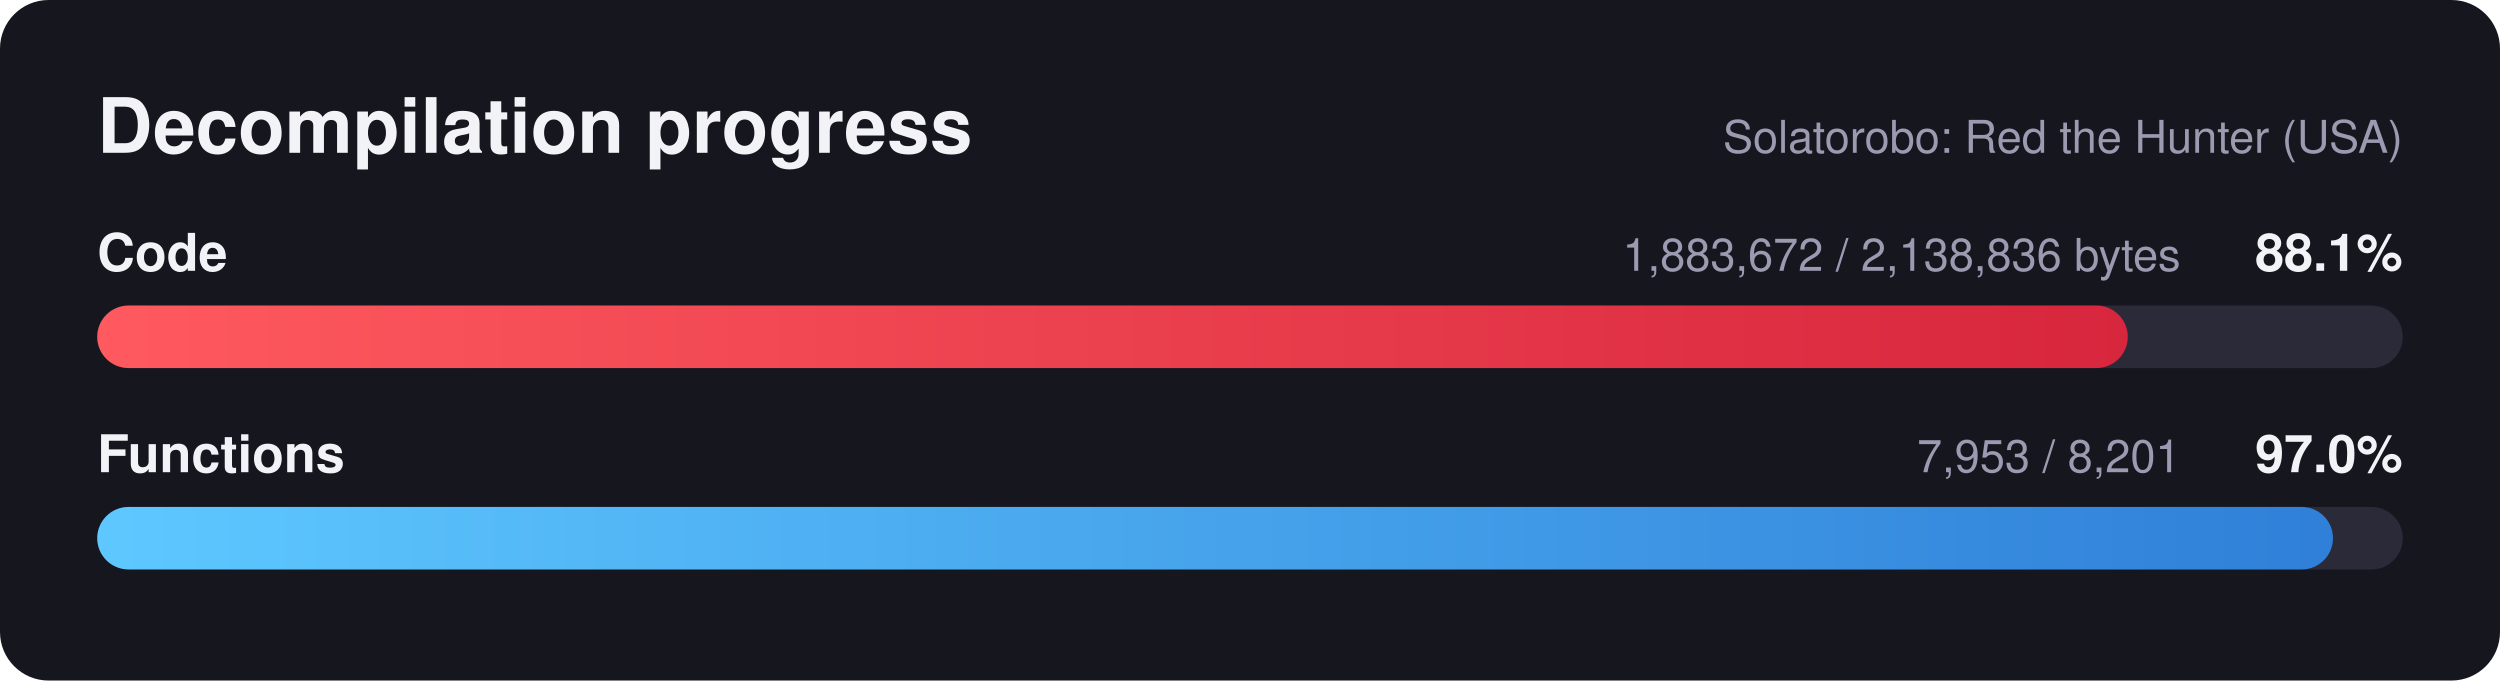
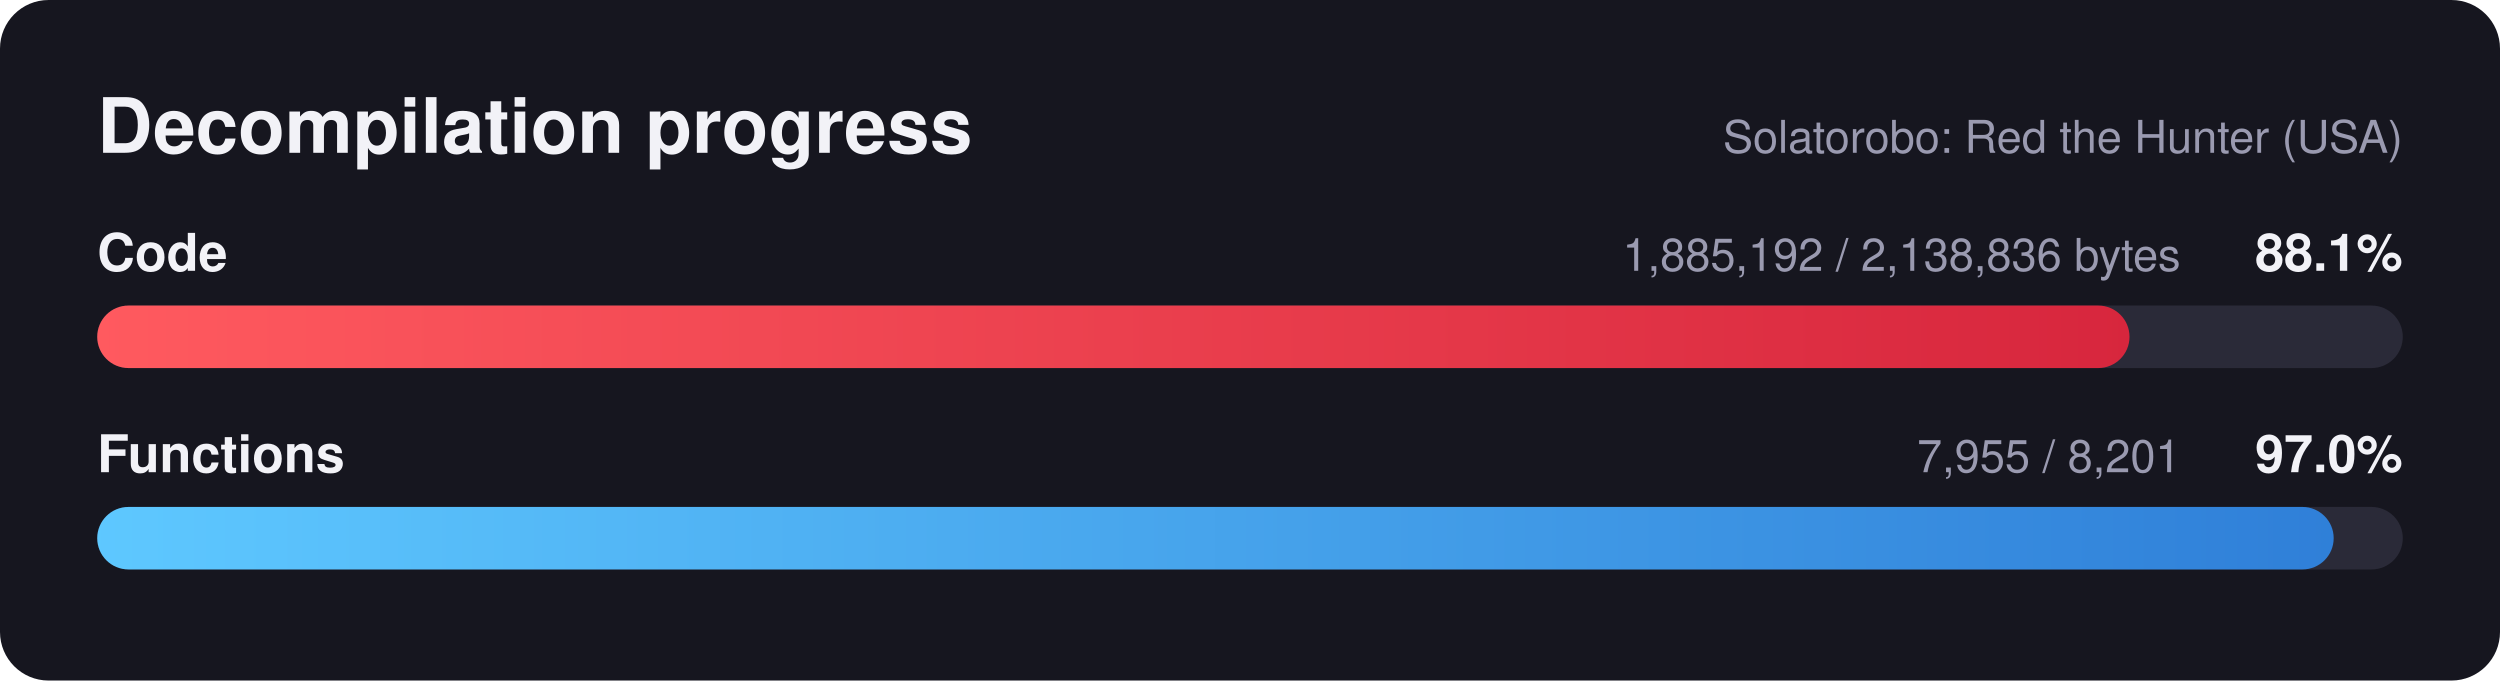
<svg xmlns="http://www.w3.org/2000/svg" width="720" height="196" viewBox="0 0 720 196" font-family="Segoe UI, Helvetica, Arial, sans-serif">
  <defs>
    <linearGradient id="red" x1="0" x2="1" y1="0" y2="0">
      <stop offset="0" stop-color="#ff5a5f" />
      <stop offset="1" stop-color="#d7263d" />
    </linearGradient>
    <linearGradient id="blue" x1="0" x2="1" y1="0" y2="0">
      <stop offset="0" stop-color="#5ec8ff" />
      <stop offset="1" stop-color="#2f7fd8" />
    </linearGradient>
  </defs>
  <rect width="720" height="196" rx="14" fill="#16161f" />
  <text x="28" y="44" fill="#f2f2f7" font-size="22" font-weight="700">Decompilation progress</text>
  <text x="692" y="44" fill="#9a9ab0" font-size="13" text-anchor="end">Solatorobo: Red the Hunter (USA)</text>
  <text x="28" y="78" fill="#f2f2f7" font-size="15" font-weight="600">Code</text>
  <text x="692" y="78" fill="#f2f2f7" font-size="15" font-weight="700" text-anchor="end">88.1%</text>
-   <text x="628" y="78" fill="#9a9ab0" font-size="13" text-anchor="end">1,883,672 / 2,138,836 bytes</text>
+   <text x="628" y="78" fill="#9a9ab0" font-size="13" text-anchor="end">1,885,192 / 2,138,836 bytes</text>
  <rect x="28" y="88" width="664" height="18" rx="9.0" fill="#2a2a38" />
-   <rect x="28" y="88" width="584.8" height="18" rx="9.0" fill="url(#red)" />
+   <rect x="28" y="88" width="585.3" height="18" rx="9.0" fill="url(#red)" />
  <text x="28" y="136" fill="#f2f2f7" font-size="15" font-weight="600">Functions</text>
  <text x="692" y="136" fill="#f2f2f7" font-size="15" font-weight="700" text-anchor="end">97.0%</text>
-   <text x="628" y="136" fill="#9a9ab0" font-size="13" text-anchor="end">7,953 / 8,201</text>
+   <text x="628" y="136" fill="#9a9ab0" font-size="13" text-anchor="end">7,955 / 8,201</text>
  <rect x="28" y="146" width="664" height="18" rx="9.0" fill="#2a2a38" />
-   <rect x="28" y="146" width="643.9" height="18" rx="9.0" fill="url(#blue)" />
+   <rect x="28" y="146" width="644.1" height="18" rx="9.0" fill="url(#blue)" />
</svg>
